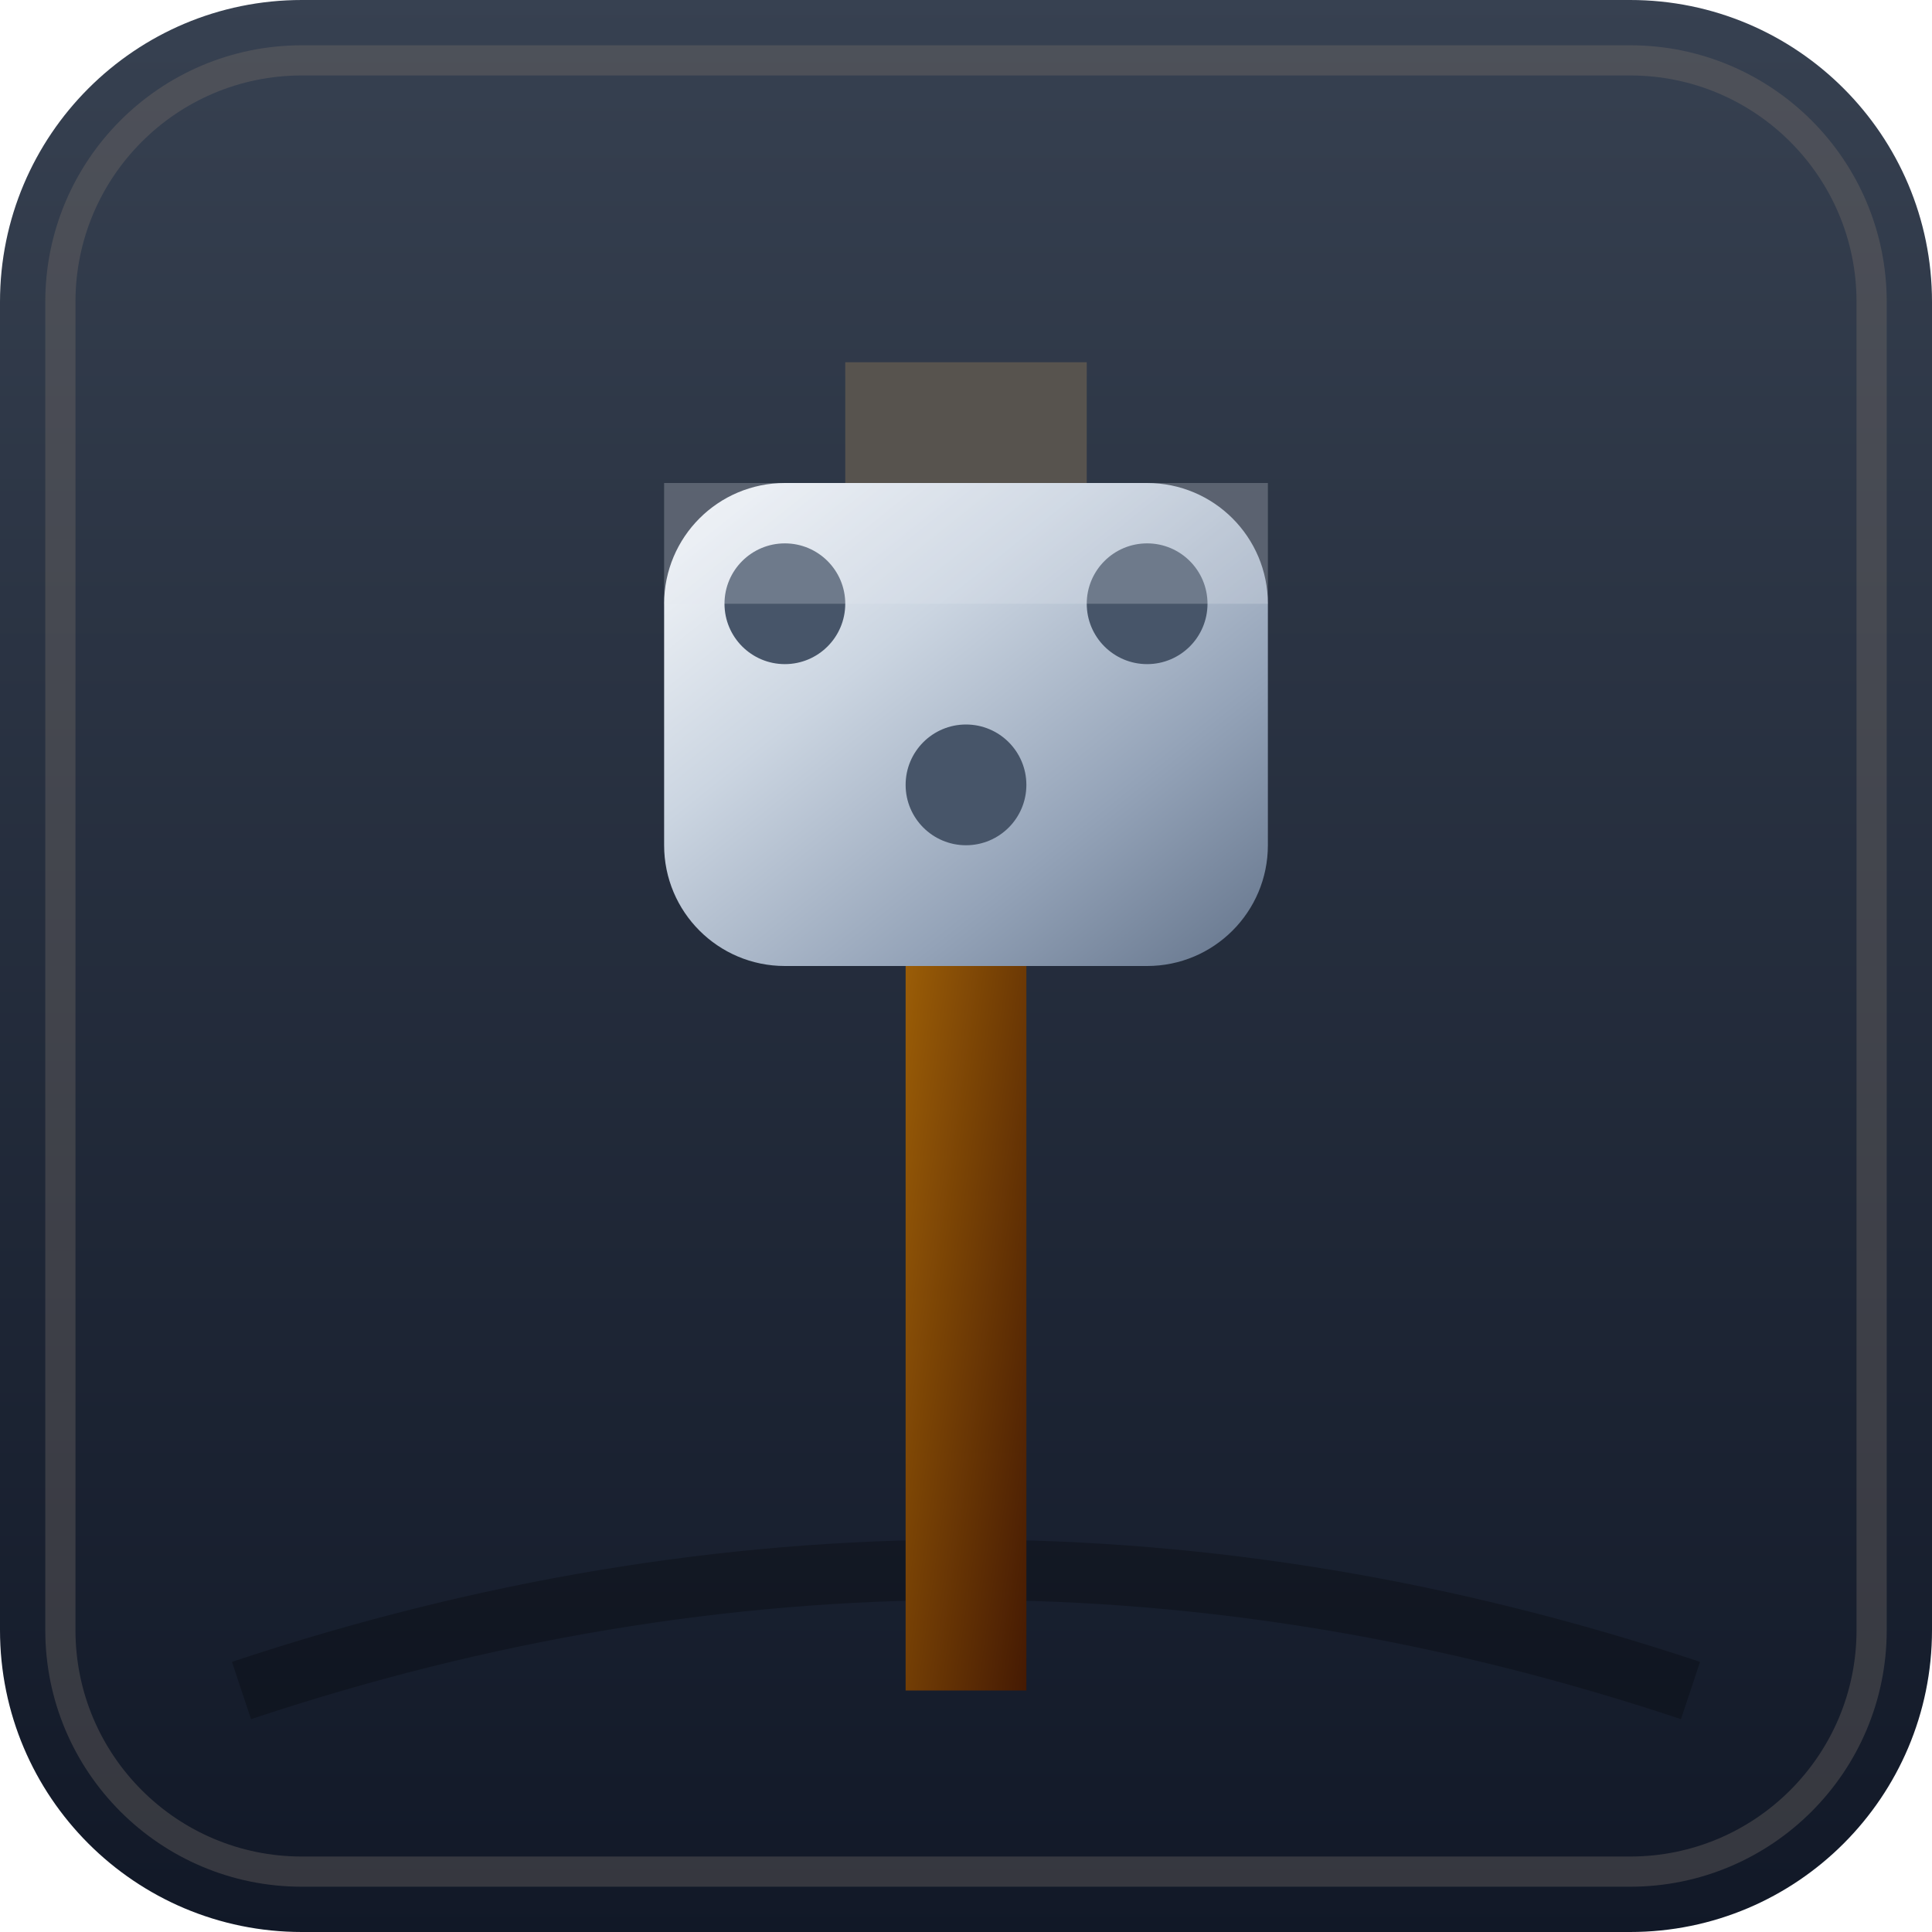
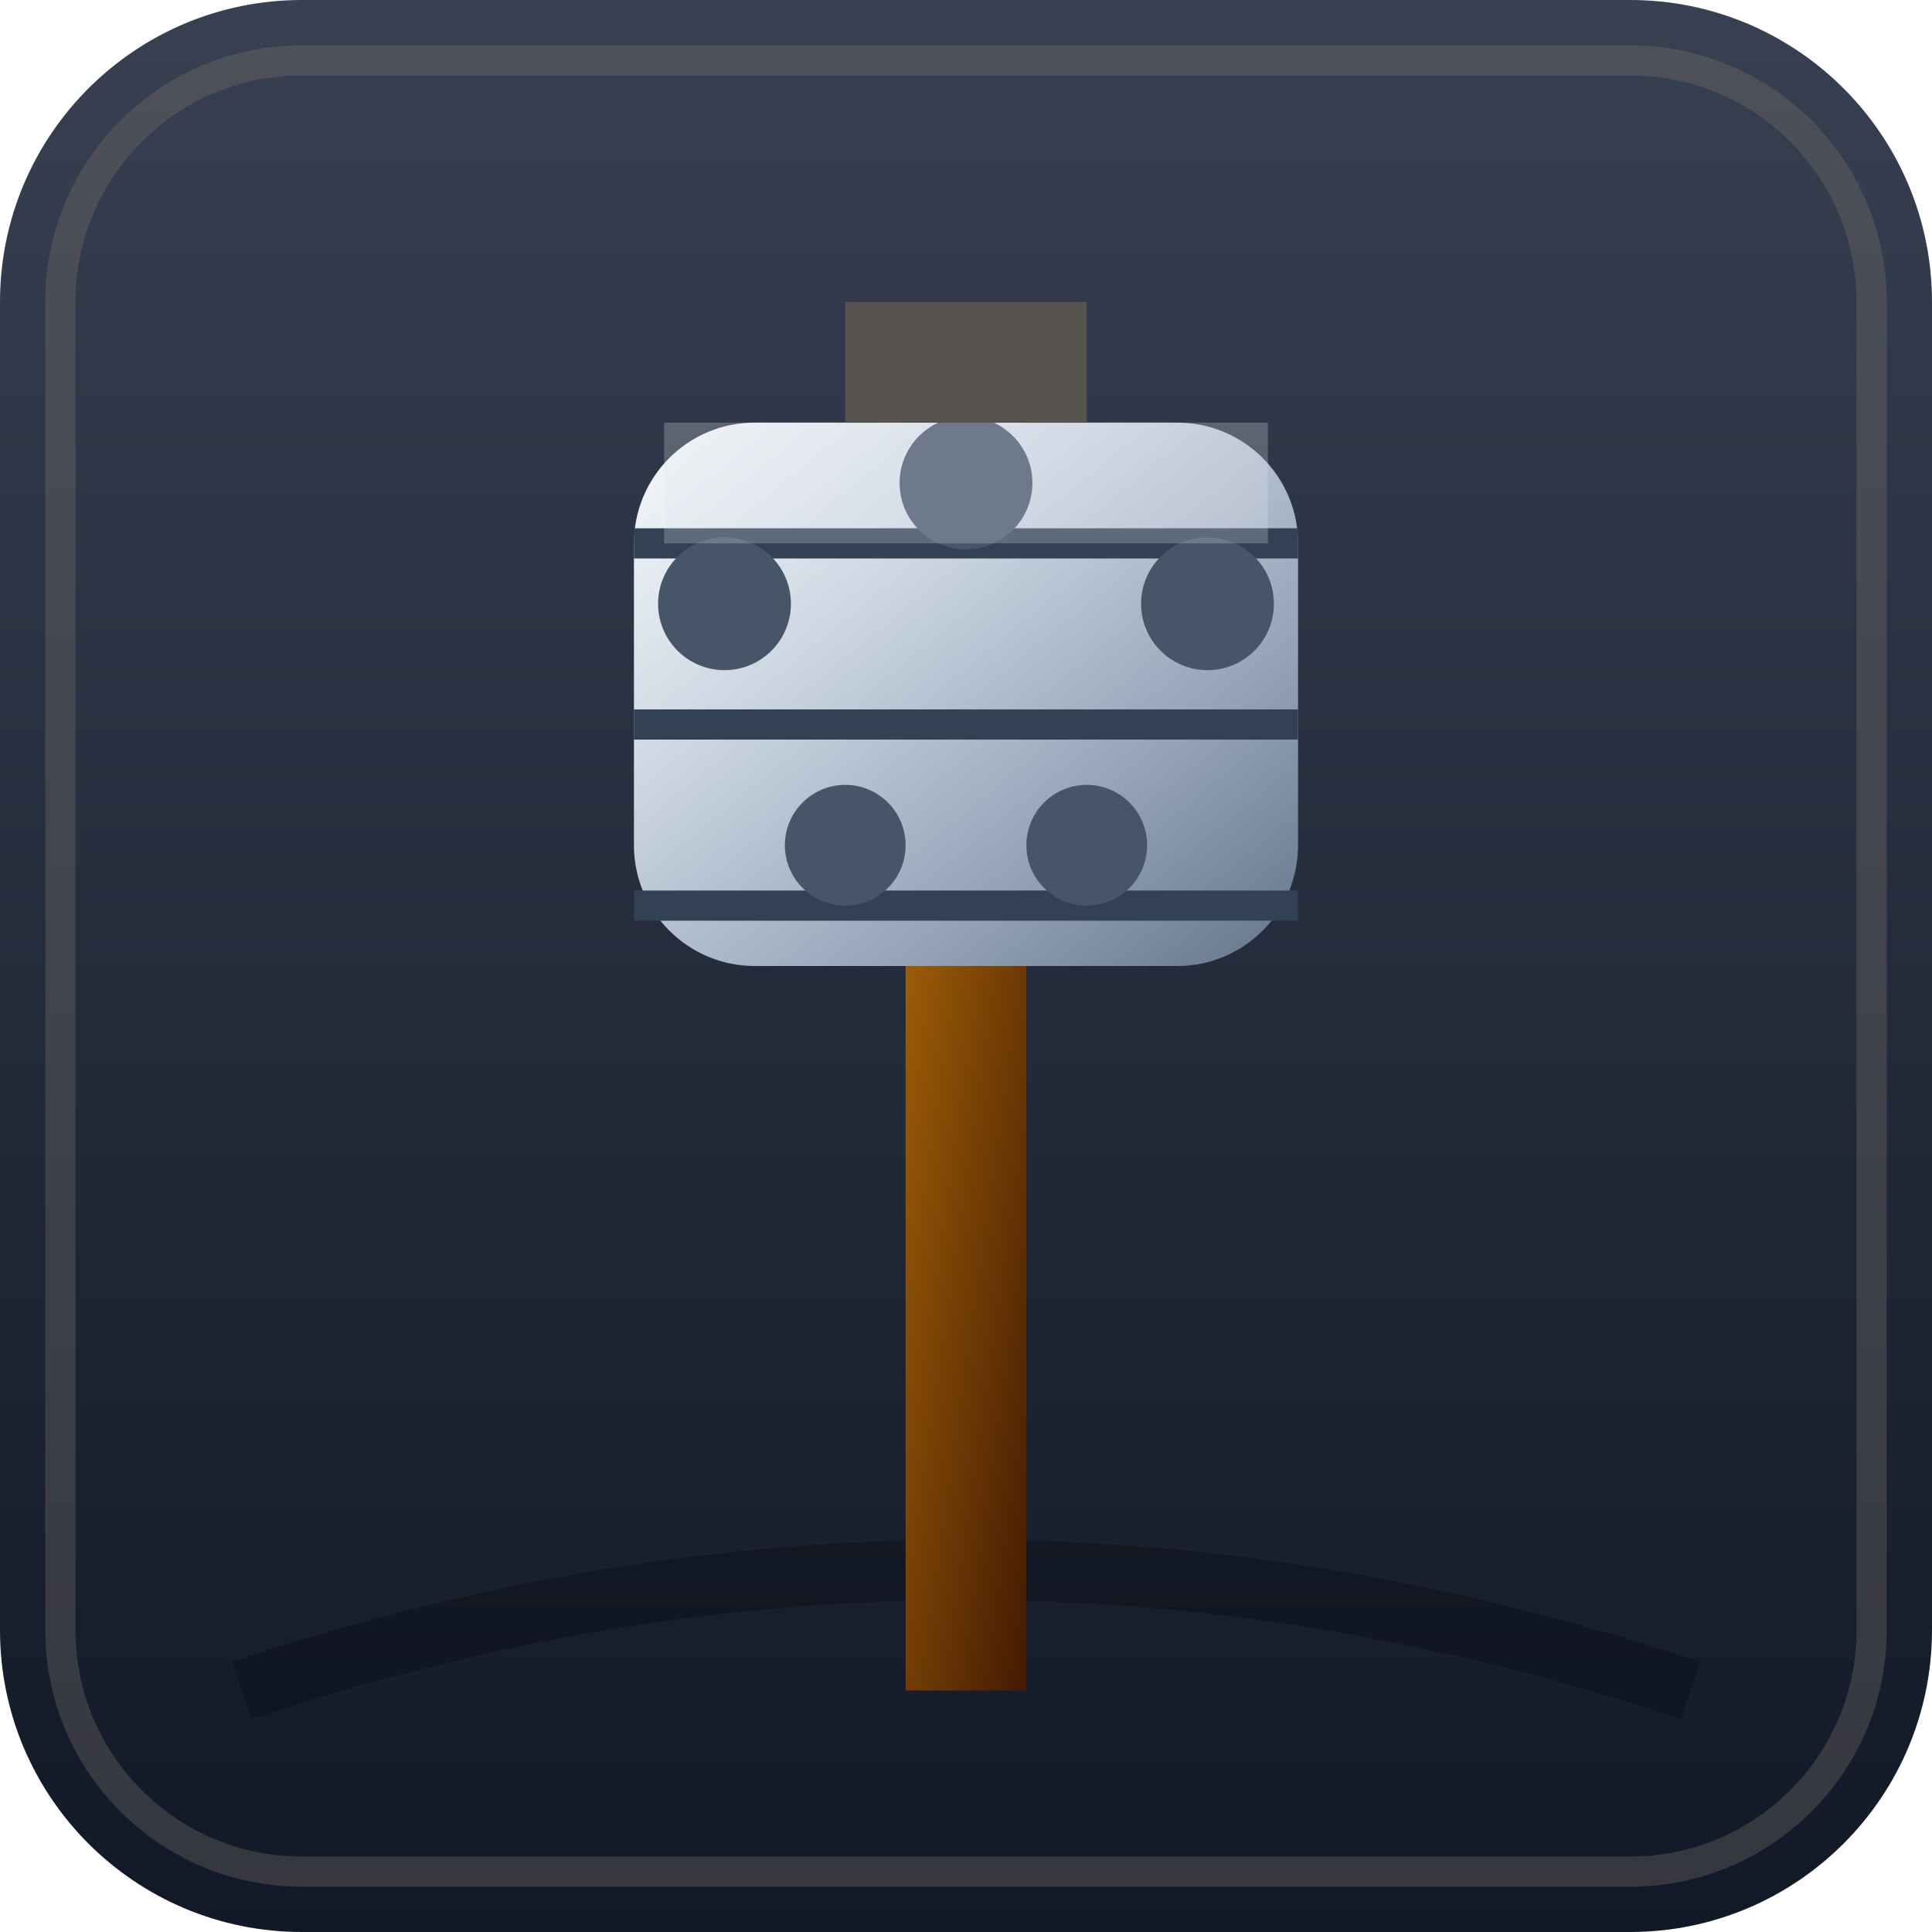
<svg xmlns="http://www.w3.org/2000/svg" viewBox="0 0 32 32" fill="none">
  <defs>
    <linearGradient id="mace-bg" x1="0" y1="0" x2="0" y2="1">
      <stop offset="0%" stop-color="#374151" />
      <stop offset="100%" stop-color="#111827" />
    </linearGradient>
    <linearGradient id="mace-steel" x1="0" y1="0" x2="1" y2="1">
      <stop offset="0%" stop-color="#f8fafc" />
      <stop offset="35%" stop-color="#cbd5e1" />
      <stop offset="70%" stop-color="#94a3b8" />
      <stop offset="100%" stop-color="#64748b" />
    </linearGradient>
    <linearGradient id="mace-steel-dark" x1="0" y1="0" x2="1" y2="0">
      <stop offset="0%" stop-color="#475569" />
      <stop offset="50%" stop-color="#e2e8f0" />
      <stop offset="100%" stop-color="#334155" />
    </linearGradient>
    <linearGradient id="mace-gold" x1="0" y1="0" x2="0" y2="1">
      <stop offset="0%" stop-color="#fde68a" />
      <stop offset="50%" stop-color="#d97706" />
      <stop offset="100%" stop-color="#92400e" />
    </linearGradient>
    <linearGradient id="mace-wood" x1="0" y1="0" x2="1" y2="1">
      <stop offset="0%" stop-color="#a16207" />
      <stop offset="100%" stop-color="#451a03" />
    </linearGradient>
    <linearGradient id="mace-leather" x1="0" y1="0" x2="0" y2="1">
      <stop offset="0%" stop-color="#78716c" />
      <stop offset="100%" stop-color="#292524" />
    </linearGradient>
+     <linearGradient id="mace-cloth" x1="0" y1="0" x2="0" y2="1">
+       <stop offset="0%" stop-color="#f5f5f4" />
+       <stop offset="100%" stop-color="#a8a29e" />
+     </linearGradient>
    <radialGradient id="mace-gem" cx="40%" cy="35%" r="65%">
      <stop offset="0%" stop-color="#e9d5ff" />
      <stop offset="45%" stop-color="#a78bfa" />
      <stop offset="100%" stop-color="#5b21b6" />
    </radialGradient>
    <filter id="mace-glow" x="-20%" y="-20%" width="140%" height="140%">
      <feGaussianBlur stdDeviation="0.6" result="b" />
      <feMerge>
        <feMergeNode in="b" />
        <feMergeNode in="SourceGraphic" />
      </feMerge>
    </filter>
  </defs>
  <rect width="32" height="32" rx="5" fill="url(#mace-bg)" />
  <rect x="1" y="1" width="30" height="30" rx="4" fill="none" stroke="#78716c" stroke-opacity="0.35" stroke-width="0.5" />
  <path d="M4 28 Q16 24 28 28" stroke="#000" stroke-opacity="0.25" stroke-width="1" fill="none" />
  <rect x="15" y="14" width="2" height="14" fill="url(#mace-wood)" />
-   <rect x="11" y="8" width="10" height="8" rx="2" fill="url(#mace-steel)" />
-   <circle cx="13" cy="10" r="1" fill="#475569" />
-   <circle cx="19" cy="10" r="1" fill="#475569" />
-   <circle cx="16" cy="13" r="1" fill="#475569" />
-   <rect x="11" y="8" width="10" height="2" fill="#e2e8f0" opacity="0.25" />
-   <rect x="14" y="6" width="4" height="2" fill="#57534e" />
+   <rect x="10.5" y="7" width="11" height="9" rx="2" fill="url(#mace-steel)" />
+   <path d="M10.5 9 H21.5 M10.5 12 H21.5 M10.5 15 H21.5" stroke="#334155" stroke-width="0.5" />
+   <circle cx="12" cy="10" r="1.1" fill="#475569" />
+   <circle cx="20" cy="10" r="1.1" fill="#475569" />
+   <circle cx="16" cy="8" r="1.1" fill="#475569" />
+   <circle cx="14" cy="14" r="1" fill="#475569" />
+   <circle cx="18" cy="14" r="1" fill="#475569" />
+   <rect x="11" y="7" width="10" height="2" fill="#e2e8f0" opacity="0.25" />
+   <rect x="14" y="5" width="4" height="2" fill="#57534e" />
</svg>
